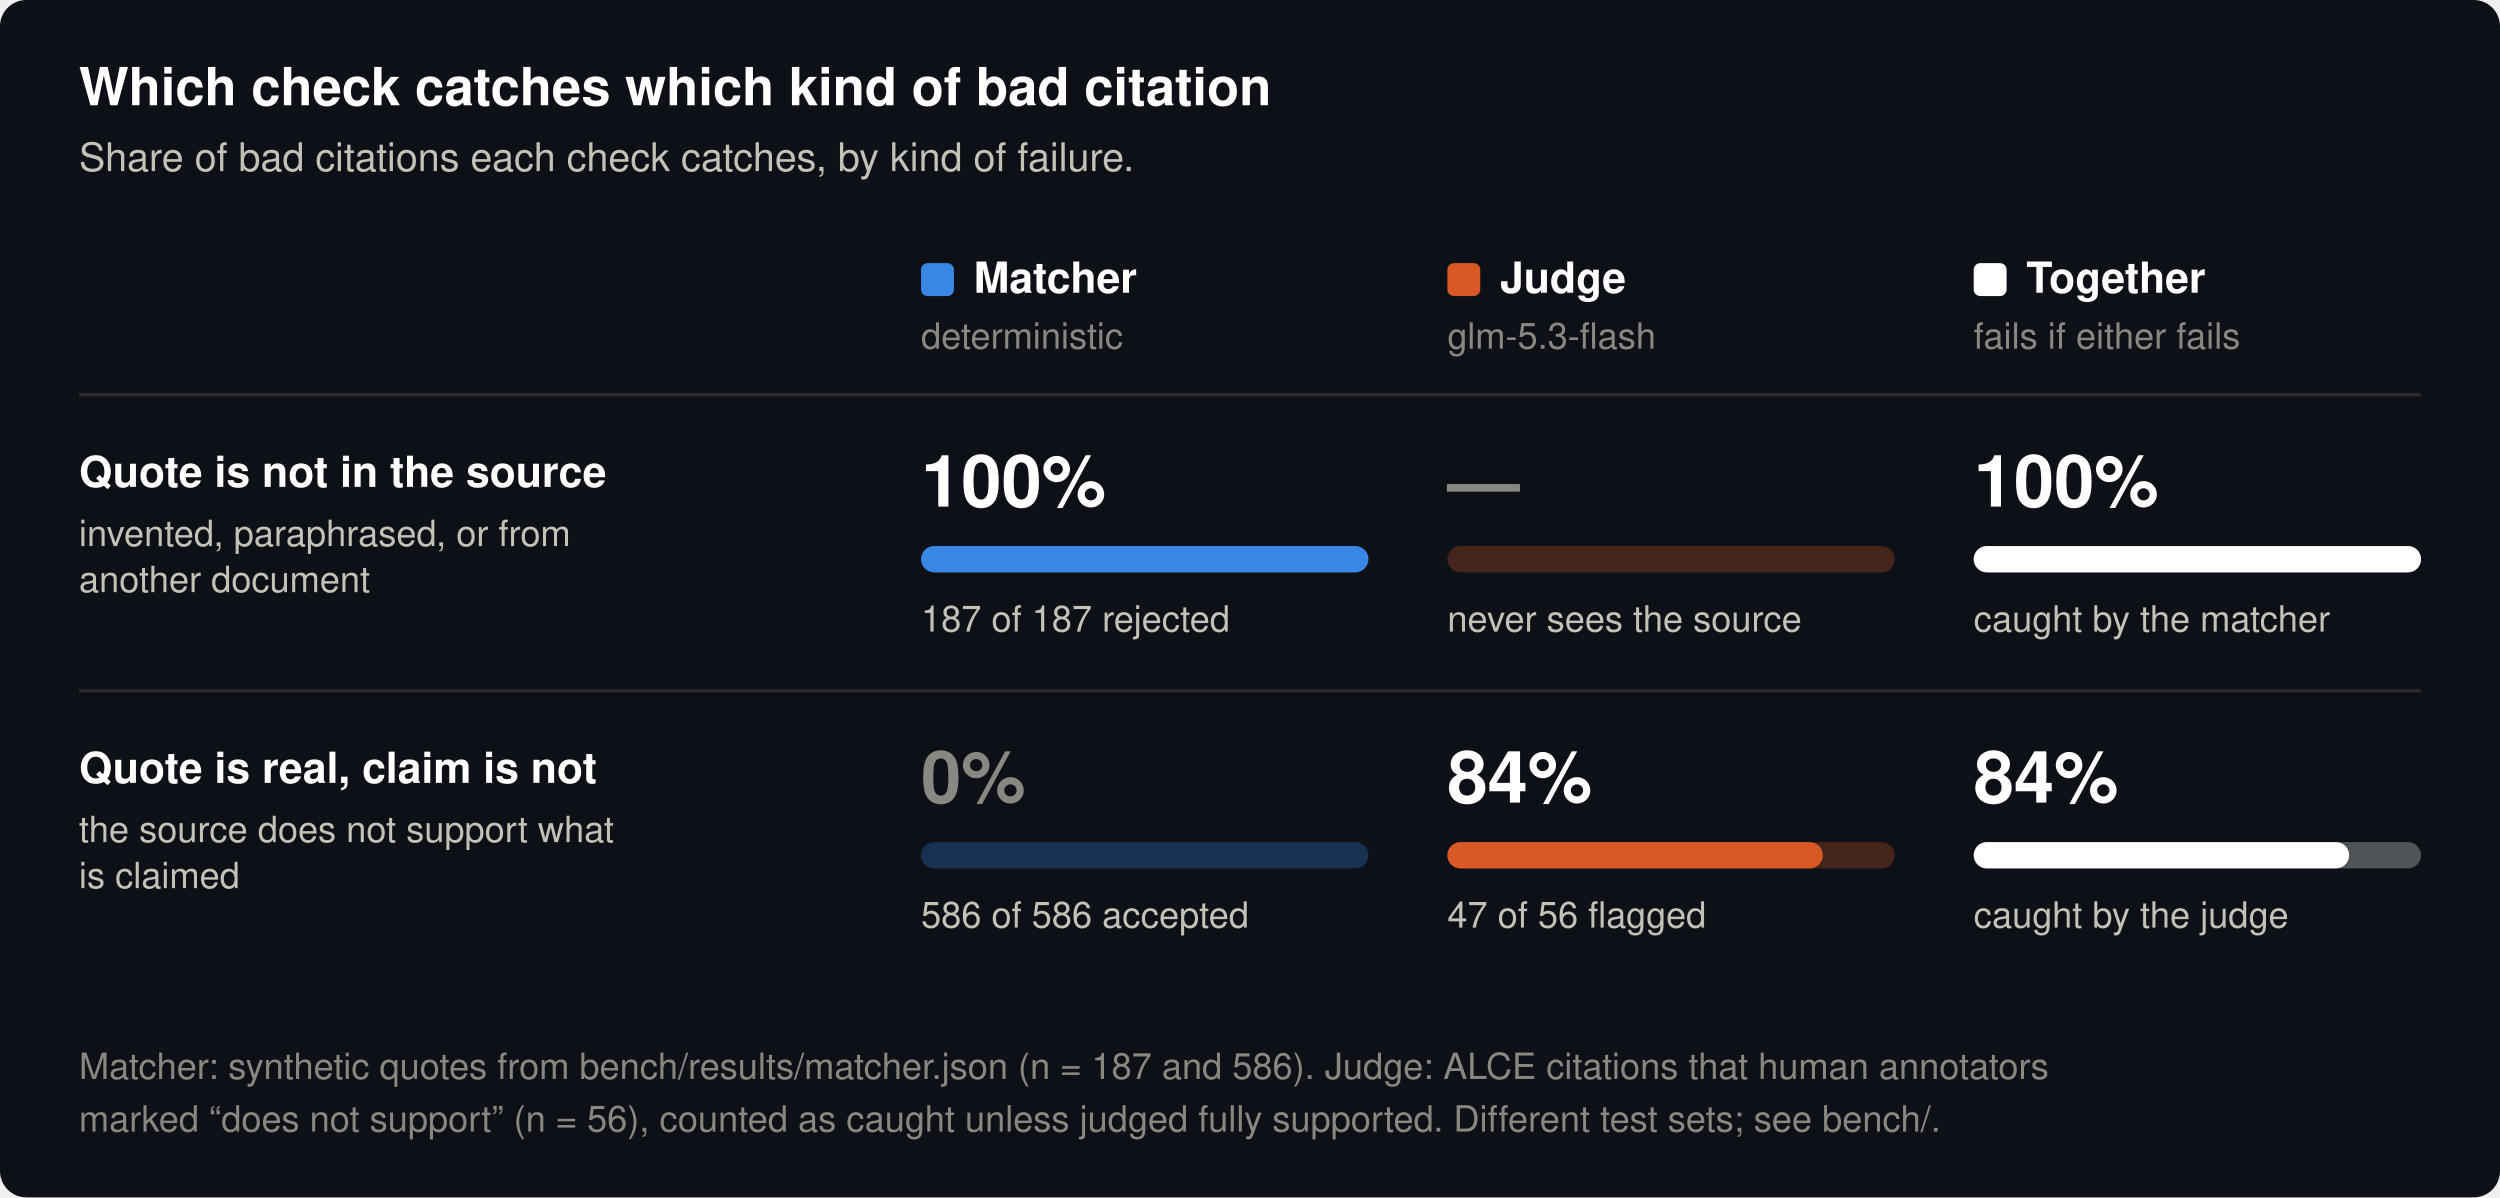
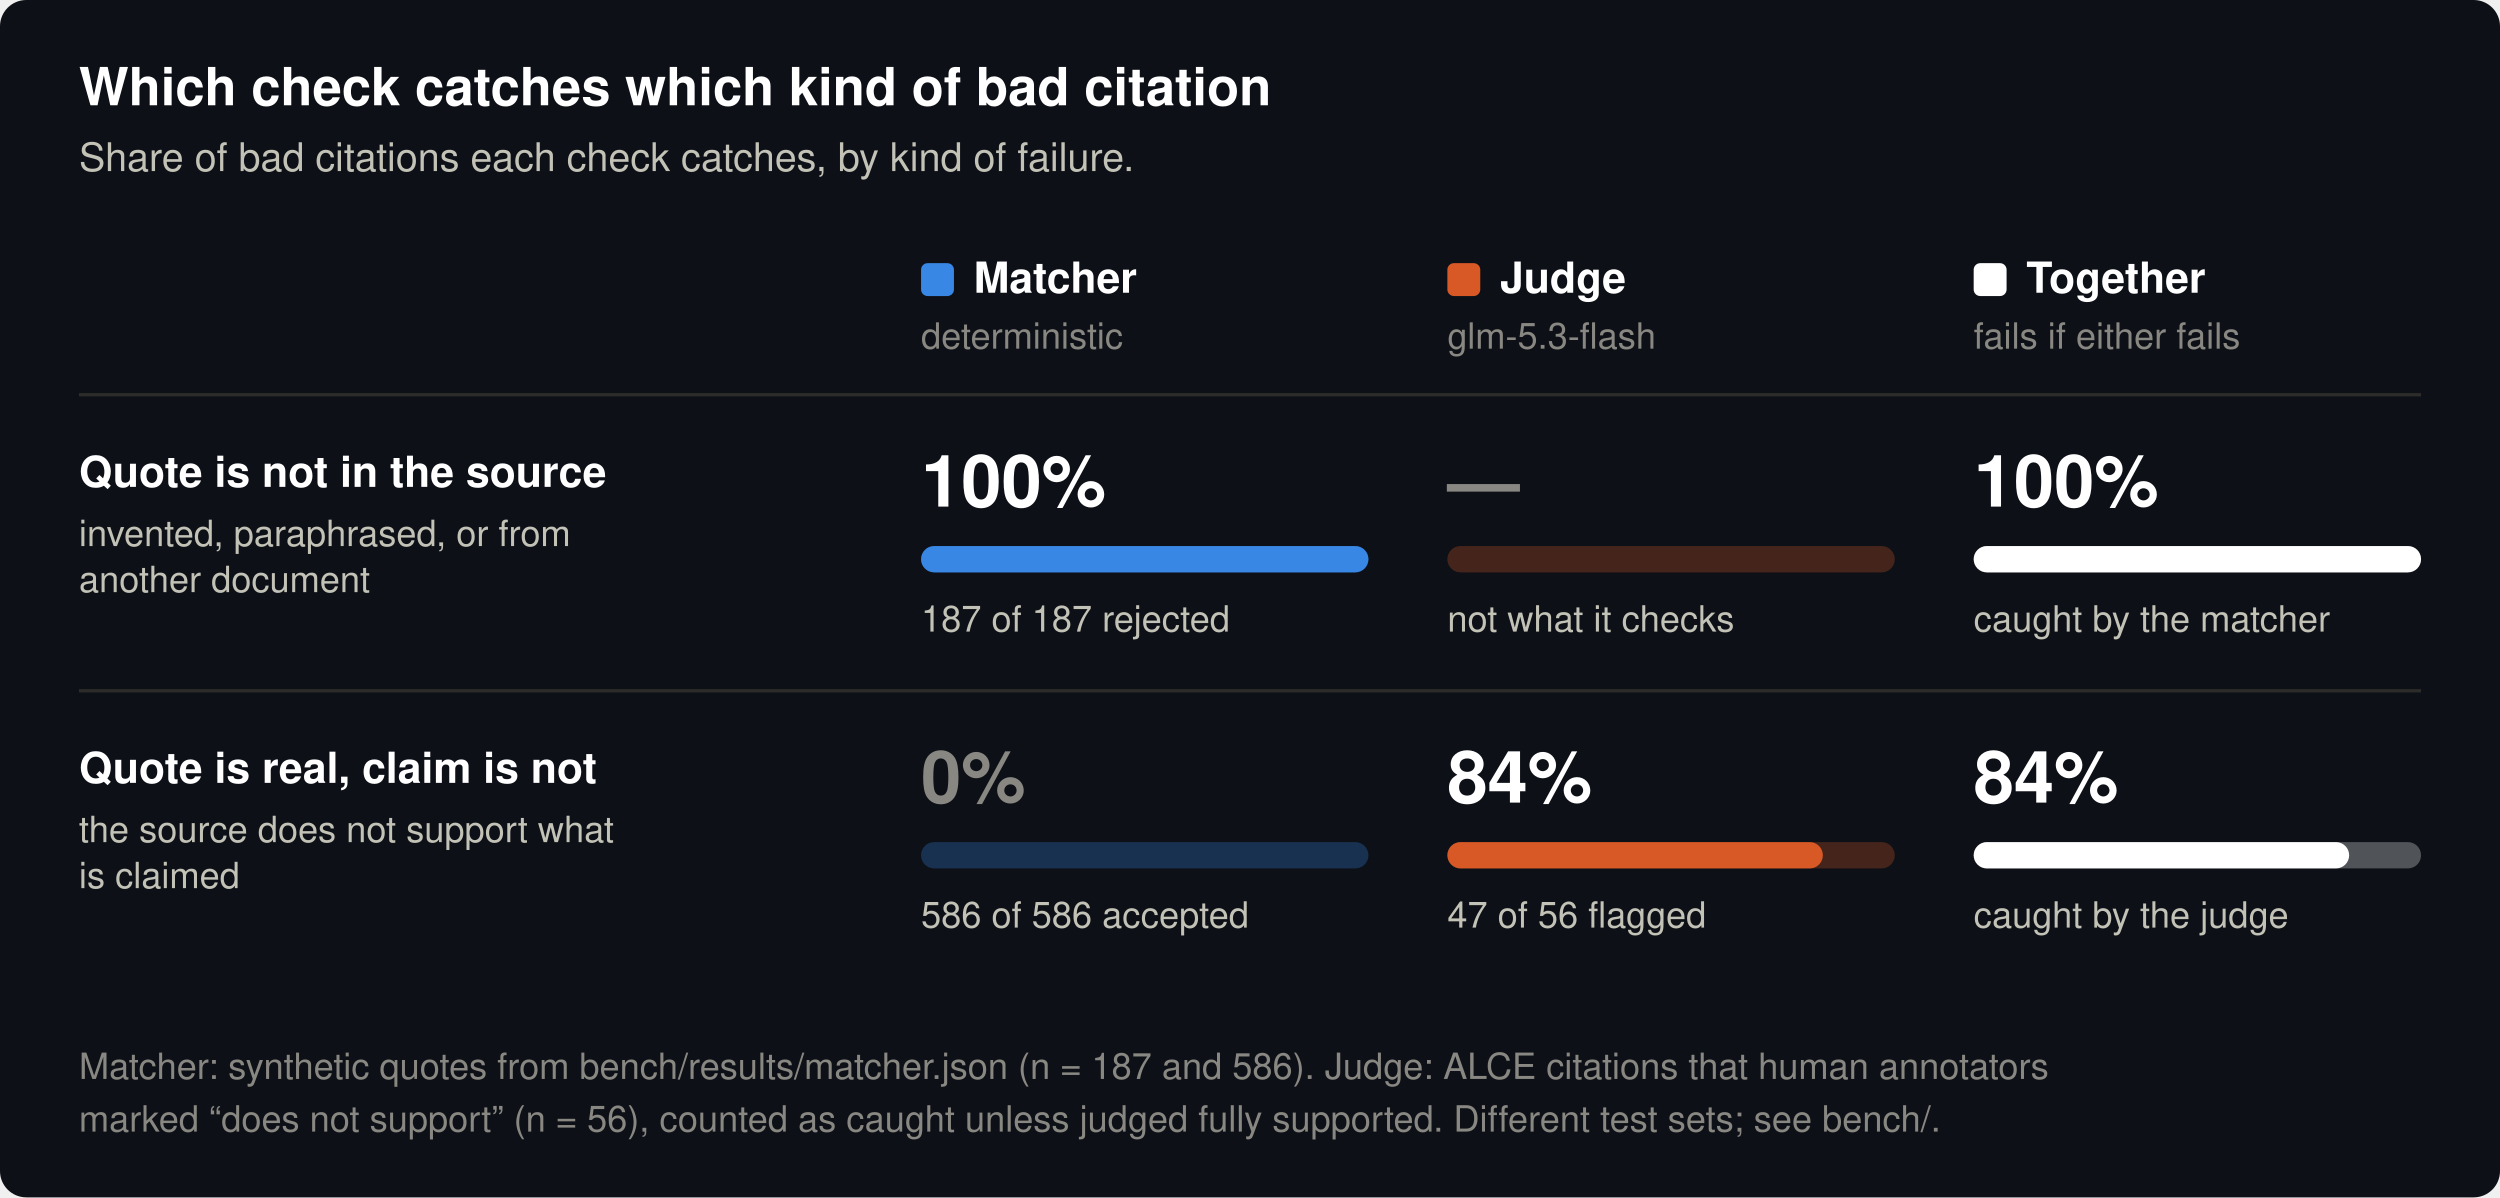
<svg xmlns="http://www.w3.org/2000/svg" width="760" height="364" viewBox="0 0 760 364" role="img" aria-label="Which check catches which failure" font-family="system-ui, -apple-system, &quot;Segoe UI&quot;, Helvetica, Arial, sans-serif">
  <rect width="760" height="364" rx="8" fill="#0d1117" />
  <text x="24" y="32" font-size="16" font-weight="600" fill="#ffffff" text-anchor="start">Which check catches which kind of bad citation</text>
  <text x="24" y="52" font-size="12" font-weight="400" fill="#c3c2b7" text-anchor="start">Share of bad citations each check catches, by kind of failure.</text>
  <rect x="280" y="80" width="10" height="10" rx="2" fill="#3987e5" />
  <text x="296" y="89" font-size="13" font-weight="600" fill="#ffffff" text-anchor="start">Matcher</text>
  <text x="280" y="106" font-size="11" font-weight="400" fill="#898781" text-anchor="start">deterministic</text>
  <rect x="440" y="80" width="10" height="10" rx="2" fill="#d95926" />
  <text x="456" y="89" font-size="13" font-weight="600" fill="#ffffff" text-anchor="start">Judge</text>
  <text x="440" y="106" font-size="11" font-weight="400" fill="#898781" text-anchor="start">glm-5.3-flash</text>
  <rect x="600" y="80" width="10" height="10" rx="2" fill="#ffffff" />
  <text x="616" y="89" font-size="13" font-weight="600" fill="#ffffff" text-anchor="start">Together</text>
  <text x="600" y="106" font-size="11" font-weight="400" fill="#898781" text-anchor="start">fails if either fails</text>
  <line x1="24" y1="120" x2="736" y2="120" stroke="#2c2c2a" stroke-width="1" />
  <text x="24" y="148" font-size="13" font-weight="600" fill="#ffffff" text-anchor="start">Quote is not in the source</text>
  <text x="24" y="166" font-size="11" font-weight="400" fill="#c3c2b7" text-anchor="start">invented, paraphrased, or from</text>
  <text x="24" y="180" font-size="11" font-weight="400" fill="#c3c2b7" text-anchor="start">another document</text>
  <text x="280" y="154" font-size="22" font-weight="600" fill="#ffffff" text-anchor="start">100%</text>
  <rect x="280" y="166" width="136" height="8" rx="4" fill="#3987e5" fill-opacity="0.28" />
  <rect x="280" y="166" width="136" height="8" rx="4" fill="#3987e5" />
  <text x="280" y="192" font-size="11" font-weight="400" fill="#c3c2b7" text-anchor="start">187 of 187 rejected</text>
  <text x="440" y="154" font-size="22" font-weight="600" fill="#898781" text-anchor="start">—</text>
  <rect x="440" y="166" width="136" height="8" rx="4" fill="#d95926" fill-opacity="0.28" />
-   <text x="440" y="192" font-size="11" font-weight="400" fill="#c3c2b7" text-anchor="start">never sees the source</text>
+   <text x="440" y="192" font-size="11" font-weight="400" fill="#c3c2b7" text-anchor="start">not what it checks</text>
  <text x="600" y="154" font-size="22" font-weight="600" fill="#ffffff" text-anchor="start">100%</text>
  <rect x="600" y="166" width="136" height="8" rx="4" fill="#ffffff" fill-opacity="0.28" />
  <rect x="600" y="166" width="136" height="8" rx="4" fill="#ffffff" />
  <text x="600" y="192" font-size="11" font-weight="400" fill="#c3c2b7" text-anchor="start">caught by the matcher</text>
  <line x1="24" y1="210" x2="736" y2="210" stroke="#2c2c2a" stroke-width="1" />
  <text x="24" y="238" font-size="13" font-weight="600" fill="#ffffff" text-anchor="start">Quote is real, claim is not</text>
  <text x="24" y="256" font-size="11" font-weight="400" fill="#c3c2b7" text-anchor="start">the source does not support what</text>
  <text x="24" y="270" font-size="11" font-weight="400" fill="#c3c2b7" text-anchor="start">is claimed</text>
  <text x="280" y="244" font-size="22" font-weight="600" fill="#898781" text-anchor="start">0%</text>
  <rect x="280" y="256" width="136" height="8" rx="4" fill="#3987e5" fill-opacity="0.28" />
  <text x="280" y="282" font-size="11" font-weight="400" fill="#c3c2b7" text-anchor="start">586 of 586 accepted</text>
  <text x="440" y="244" font-size="22" font-weight="600" fill="#ffffff" text-anchor="start">84%</text>
  <rect x="440" y="256" width="136" height="8" rx="4" fill="#d95926" fill-opacity="0.28" />
  <rect x="440" y="256" width="114.143" height="8" rx="4" fill="#d95926" />
  <text x="440" y="282" font-size="11" font-weight="400" fill="#c3c2b7" text-anchor="start">47 of 56 flagged</text>
  <text x="600" y="244" font-size="22" font-weight="600" fill="#ffffff" text-anchor="start">84%</text>
  <rect x="600" y="256" width="136" height="8" rx="4" fill="#ffffff" fill-opacity="0.28" />
  <rect x="600" y="256" width="114.143" height="8" rx="4" fill="#ffffff" />
  <text x="600" y="282" font-size="11" font-weight="400" fill="#c3c2b7" text-anchor="start">caught by the judge</text>
  <text x="24" y="328" font-size="11" font-weight="400" fill="#898781" text-anchor="start">Matcher: synthetic quotes from bench/results/matcher.json (n = 187 and 586). Judge: ALCE citations that human annotators</text>
  <text x="24" y="344" font-size="11" font-weight="400" fill="#898781" text-anchor="start">marked “does not support” (n = 56), counted as caught unless judged fully supported. Different test sets; see bench/.</text>
</svg>
